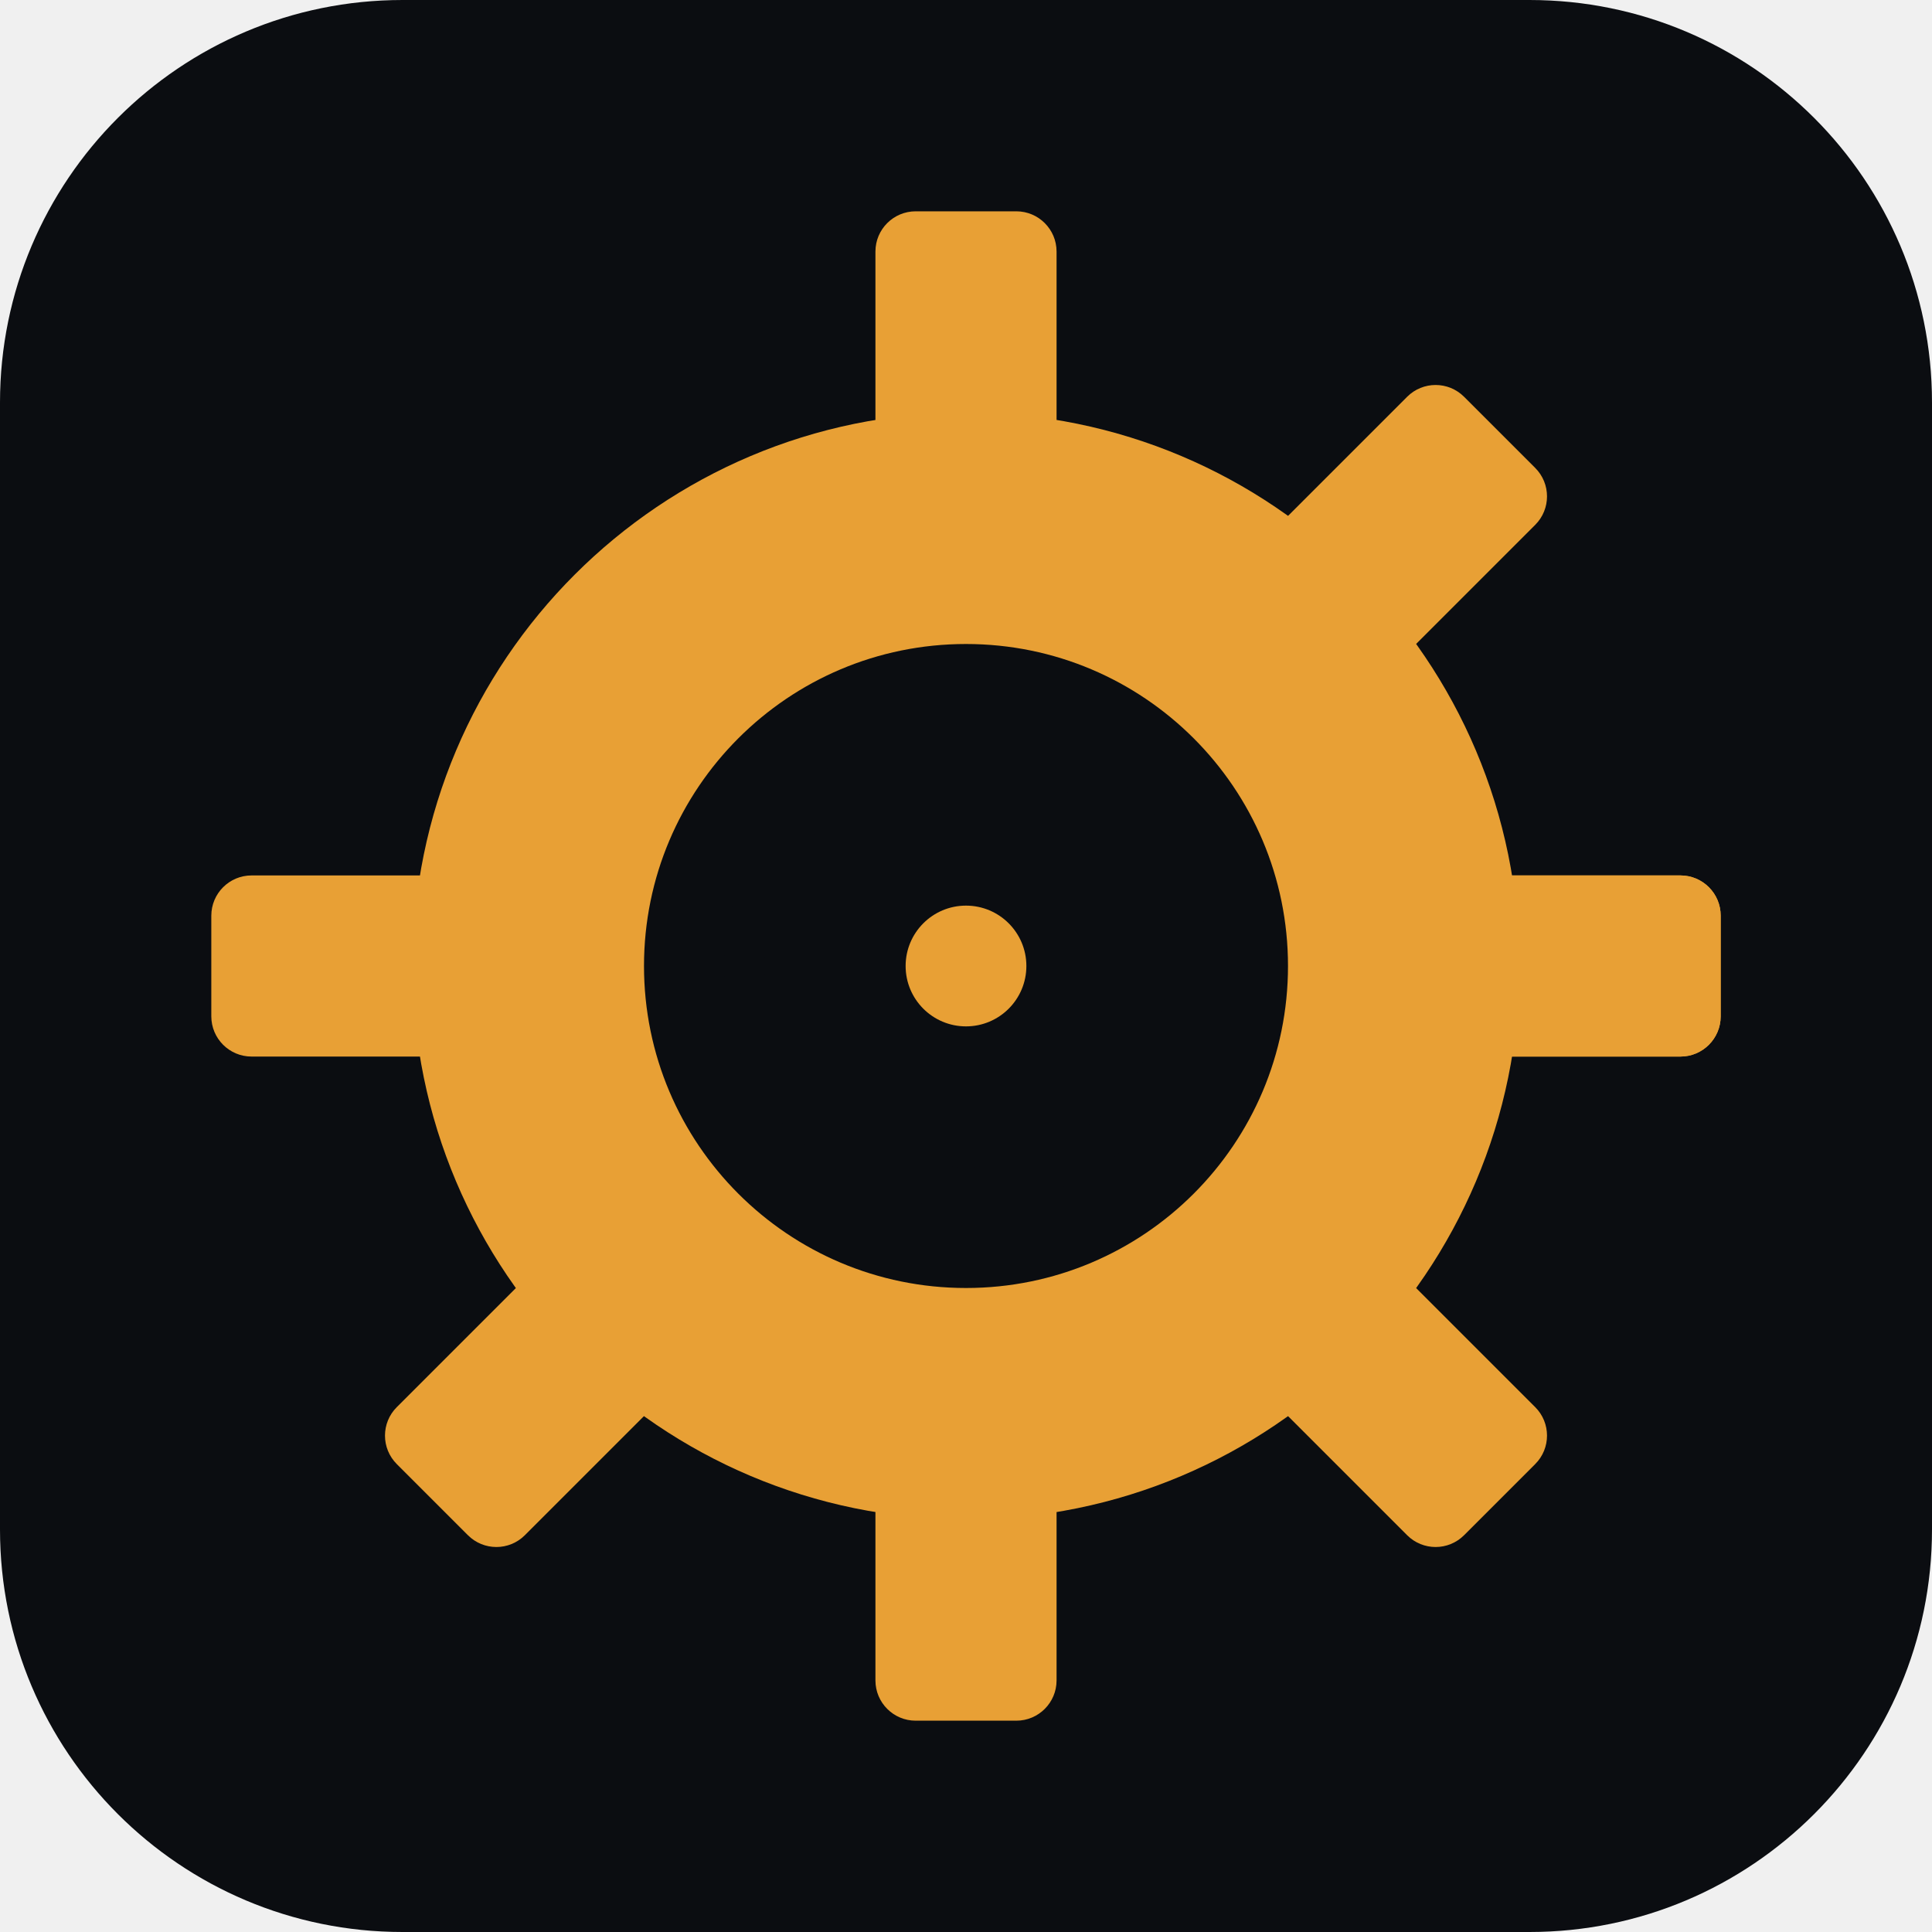
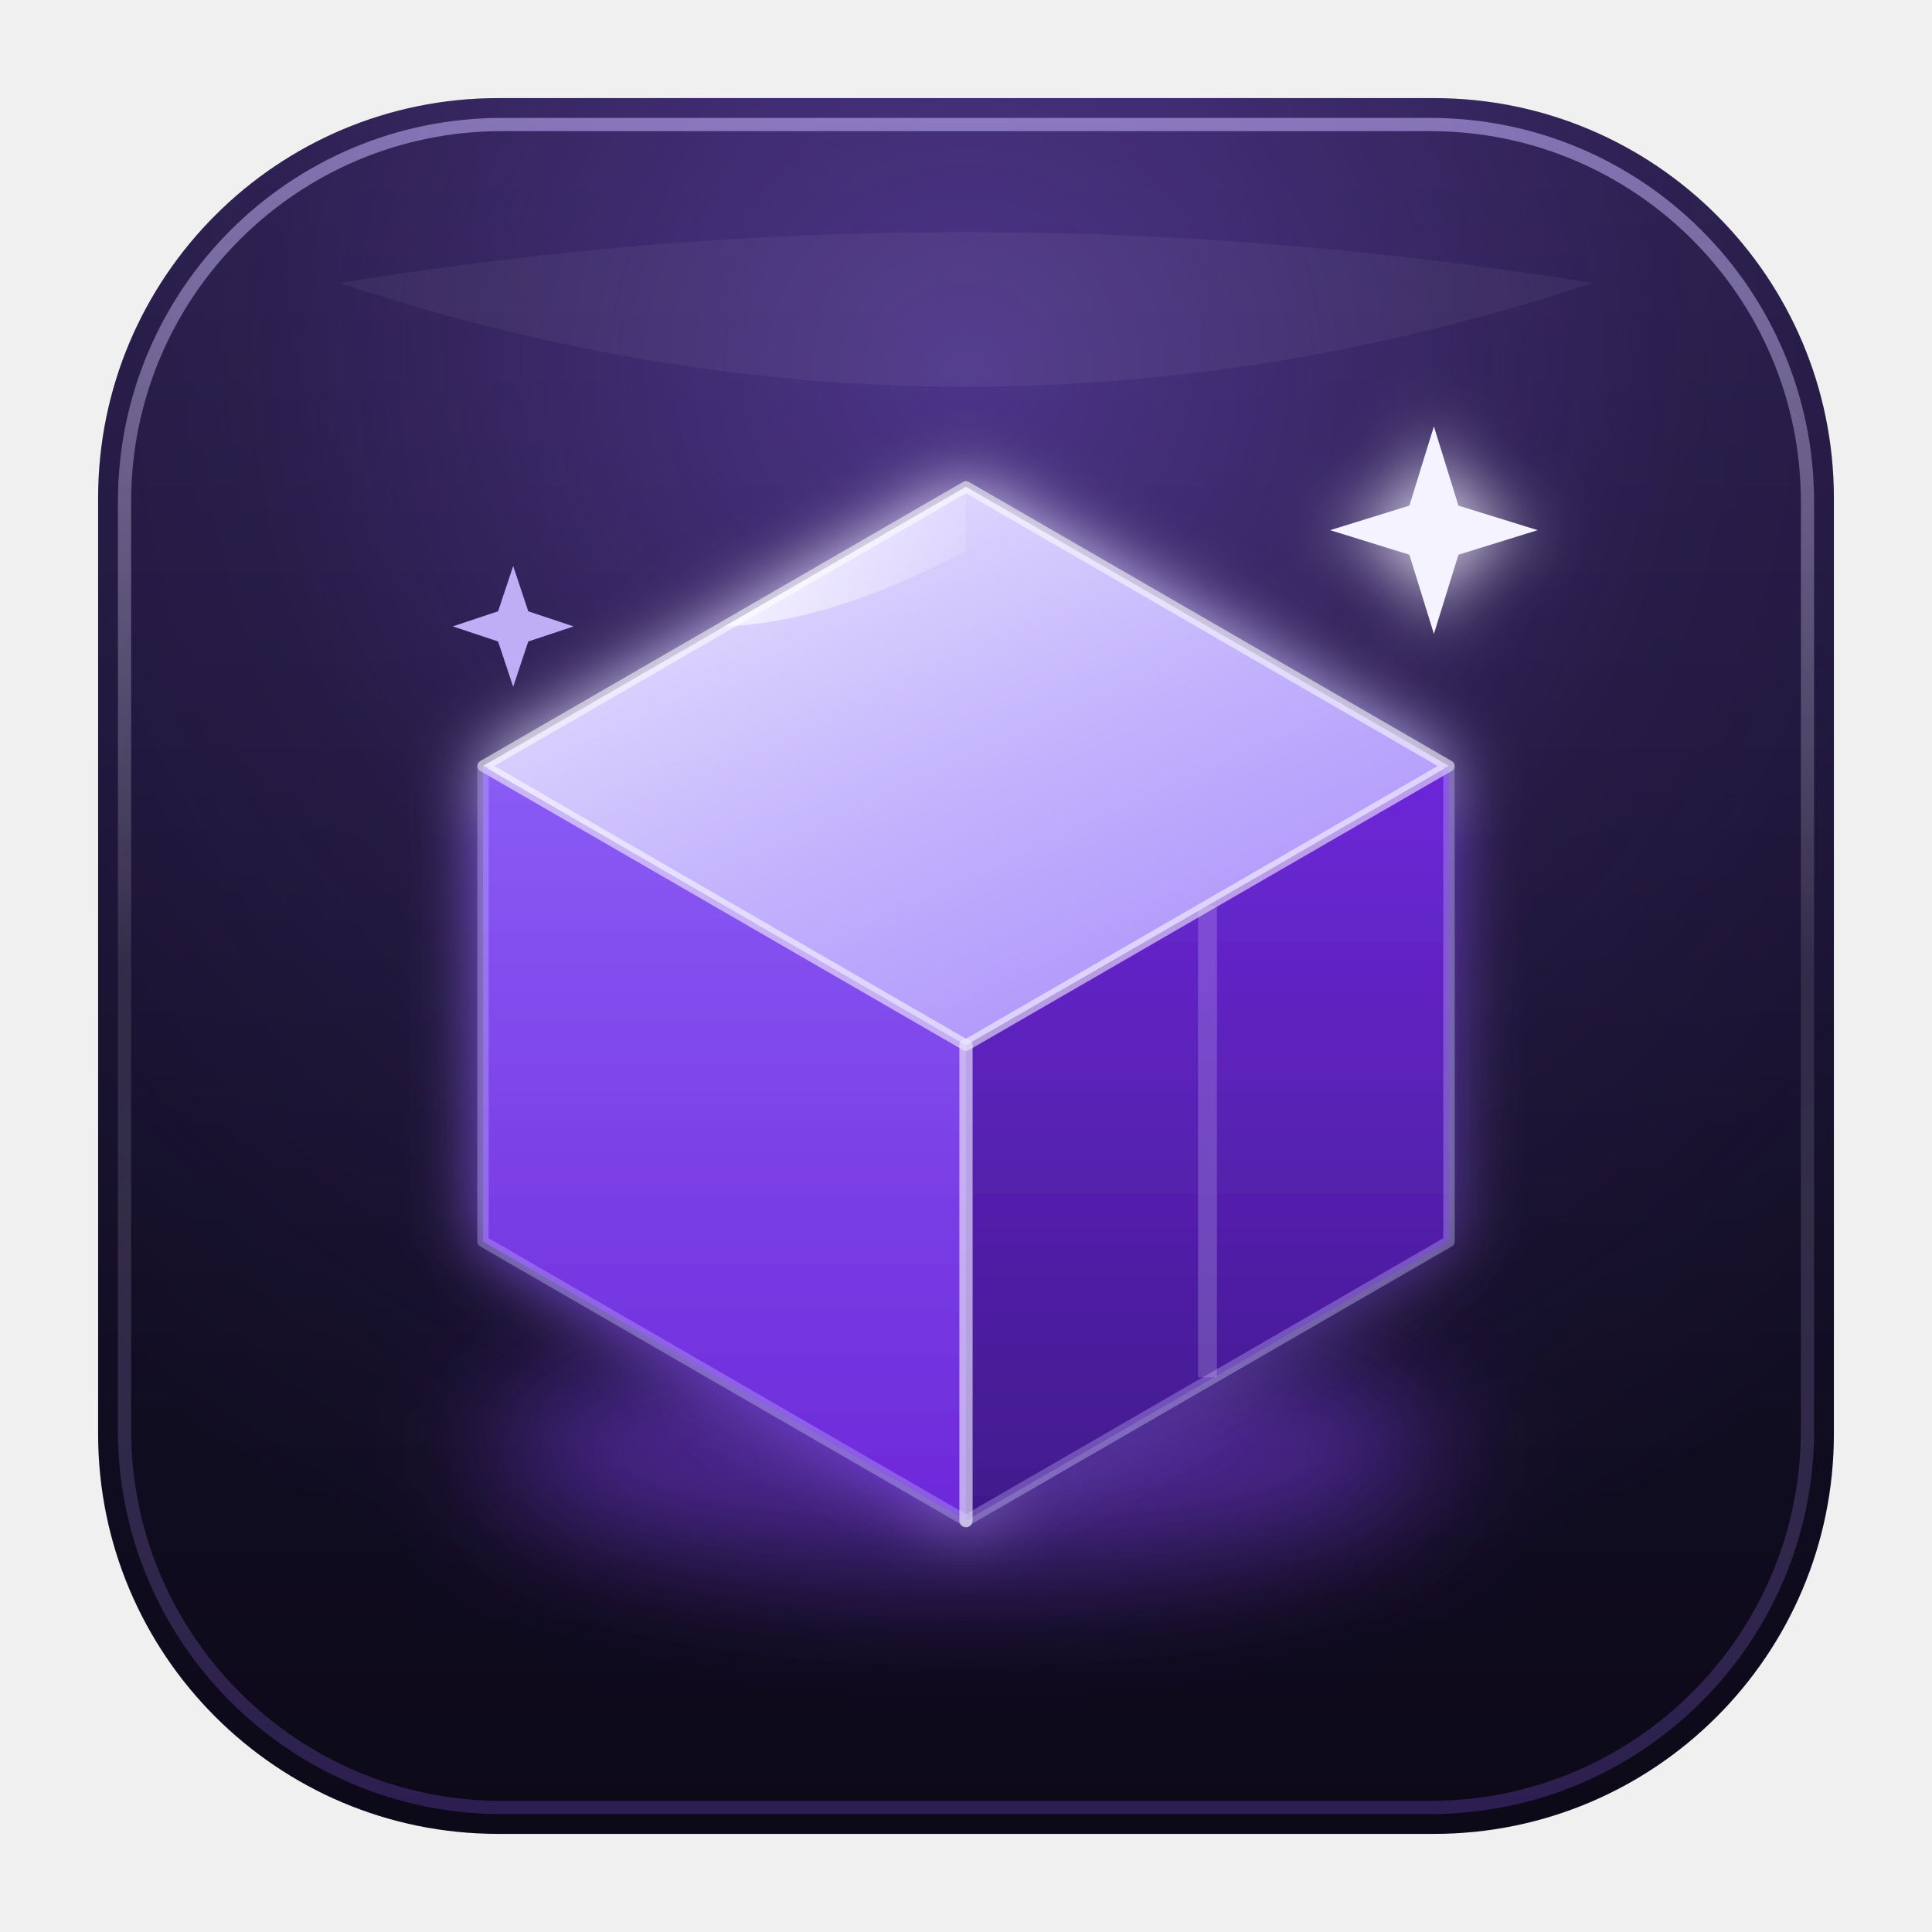
- <svg xmlns="http://www.w3.org/2000/svg" width="192" height="192" viewBox="0 0 192 192">
-   <rect width="192" height="192" rx="40" fill="#0B0D11" />
-   <g transform="translate(96,96)">
-     <circle r="55" fill="#E8A035" />
-     <circle r="32" fill="#0B0D11" />
-     <rect x="-9" y="-75" width="18" height="30" rx="4" fill="#E8A035" />
-     <rect x="-9" y="45" width="18" height="30" rx="4" fill="#E8A035" />
-     <rect x="-75" y="-9" width="30" height="18" rx="4" fill="#E8A035" />
-     <rect x="45" y="-9" width="30" height="18" rx="4" fill="#E8A035" />
-     <rect x="-9" y="-75" width="18" height="30" rx="4" fill="#E8A035" transform="rotate(45)" />
-     <rect x="-9" y="-75" width="18" height="30" rx="4" fill="#E8A035" transform="rotate(90)" />
-     <rect x="-9" y="-75" width="18" height="30" rx="4" fill="#E8A035" transform="rotate(135)" />
-     <rect x="-9" y="-75" width="18" height="30" rx="4" fill="#E8A035" transform="rotate(225)" />
-     <circle r="22" fill="none" stroke="#0B0D11" stroke-width="4" />
-     <circle r="6" fill="#E8A035" />
+ <svg xmlns="http://www.w3.org/2000/svg" width="1024" height="1024" viewBox="0 0 1024 1024">
+   <defs>
+     <linearGradient id="base" x1="0" y1="0" x2="0" y2="1">
+       <stop offset="0" stop-color="#241B41" />
+       <stop offset="0.55" stop-color="#151029" />
+       <stop offset="1" stop-color="#0C0918" />
+     </linearGradient>
+     <radialGradient id="sheen" cx="0.5" cy="0.16" r="0.75">
+       <stop offset="0" stop-color="#8B5CF6" stop-opacity="0.42" />
+       <stop offset="0.55" stop-color="#8B5CF6" stop-opacity="0.10" />
+       <stop offset="1" stop-color="#8B5CF6" stop-opacity="0" />
+     </radialGradient>
+     <linearGradient id="top" x1="0.1" y1="0" x2="0.9" y2="1">
+       <stop offset="0" stop-color="#EDE9FE" />
+       <stop offset="0.5" stop-color="#C4B5FD" />
+       <stop offset="1" stop-color="#A78BFA" />
+     </linearGradient>
+     <linearGradient id="left" x1="0" y1="0" x2="0" y2="1">
+       <stop offset="0" stop-color="#8B5CF6" />
+       <stop offset="1" stop-color="#6D28D9" />
+     </linearGradient>
+     <linearGradient id="right" x1="0" y1="0" x2="0" y2="1">
+       <stop offset="0" stop-color="#6D28D9" />
+       <stop offset="1" stop-color="#40198A" />
+     </linearGradient>
+     <linearGradient id="rim" x1="0" y1="0" x2="0" y2="1">
+       <stop offset="0" stop-color="#C4B5FD" stop-opacity="0.55" />
+       <stop offset="0.5" stop-color="#FFFFFF" stop-opacity="0.10" />
+       <stop offset="1" stop-color="#8B5CF6" stop-opacity="0.25" />
+     </linearGradient>
+     <linearGradient id="spec" x1="0" y1="0" x2="1" y2="0">
+       <stop offset="0" stop-color="#FFFFFF" stop-opacity="0.85" />
+       <stop offset="1" stop-color="#FFFFFF" stop-opacity="0.15" />
+     </linearGradient>
+     <filter id="glow" x="-60%" y="-60%" width="220%" height="220%">
+       <feGaussianBlur stdDeviation="18" result="b" />
+       <feMerge>
+         <feMergeNode in="b" />
+         <feMergeNode in="SourceGraphic" />
+       </feMerge>
+     </filter>
+     <filter id="soft" x="-80%" y="-80%" width="260%" height="260%">
+       <feGaussianBlur stdDeviation="34" />
+     </filter>
+   </defs>
+   <rect x="52" y="52" width="920" height="920" rx="212" fill="url(#base)" />
+   <rect x="52" y="52" width="920" height="920" rx="212" fill="url(#sheen)" />
+   <rect x="66" y="66" width="892" height="892" rx="200" fill="none" stroke="url(#rim)" stroke-width="7" />
+   <path d="M180 150 Q512 96 844 150 Q512 260 180 150 Z" fill="#FFFFFF" opacity="0.05" />
+   <ellipse cx="512" cy="768" rx="252" ry="62" fill="#7C3AED" opacity="0.55" filter="url(#soft)" />
+   <g filter="url(#glow)">
+     <path d="M512 258 L768 406 L512 554 L256 406 Z" fill="url(#top)" />
+     <path d="M256 406 L512 554 L512 806 L256 658 Z" fill="url(#left)" />
+     <path d="M512 554 L768 406 L768 658 L512 806 Z" fill="url(#right)" />
+     <path d="M512 258 L768 406 L512 554 L256 406 Z" fill="none" stroke="#FFFFFF" stroke-opacity="0.55" stroke-width="6" stroke-linejoin="round" />
+     <path d="M256 406 L256 658 L512 806 L768 658 L768 406" fill="none" stroke="#C4B5FD" stroke-opacity="0.35" stroke-width="6" stroke-linejoin="round" />
+     <path d="M512 554 L512 806" stroke="#EDE9FE" stroke-opacity="0.65" stroke-width="7" stroke-linecap="round" />
+     <path d="M512 258 L384 332 Q440 330 512 292 Z" fill="url(#spec)" opacity="0.8" />
+     <path d="M640 480 L640 730" stroke="#DDD6FE" stroke-opacity="0.22" stroke-width="10" />
  </g>
+   <path d="M760 226 L773 268 L815 281 L773 294 L760 336 L747 294 L705 281 L747 268 Z" fill="#F5F3FF" filter="url(#glow)" />
+   <path d="M272 300 L280 324 L304 332 L280 340 L272 364 L264 340 L240 332 L264 324 Z" fill="#C4B5FD" opacity="0.95" />
</svg>
